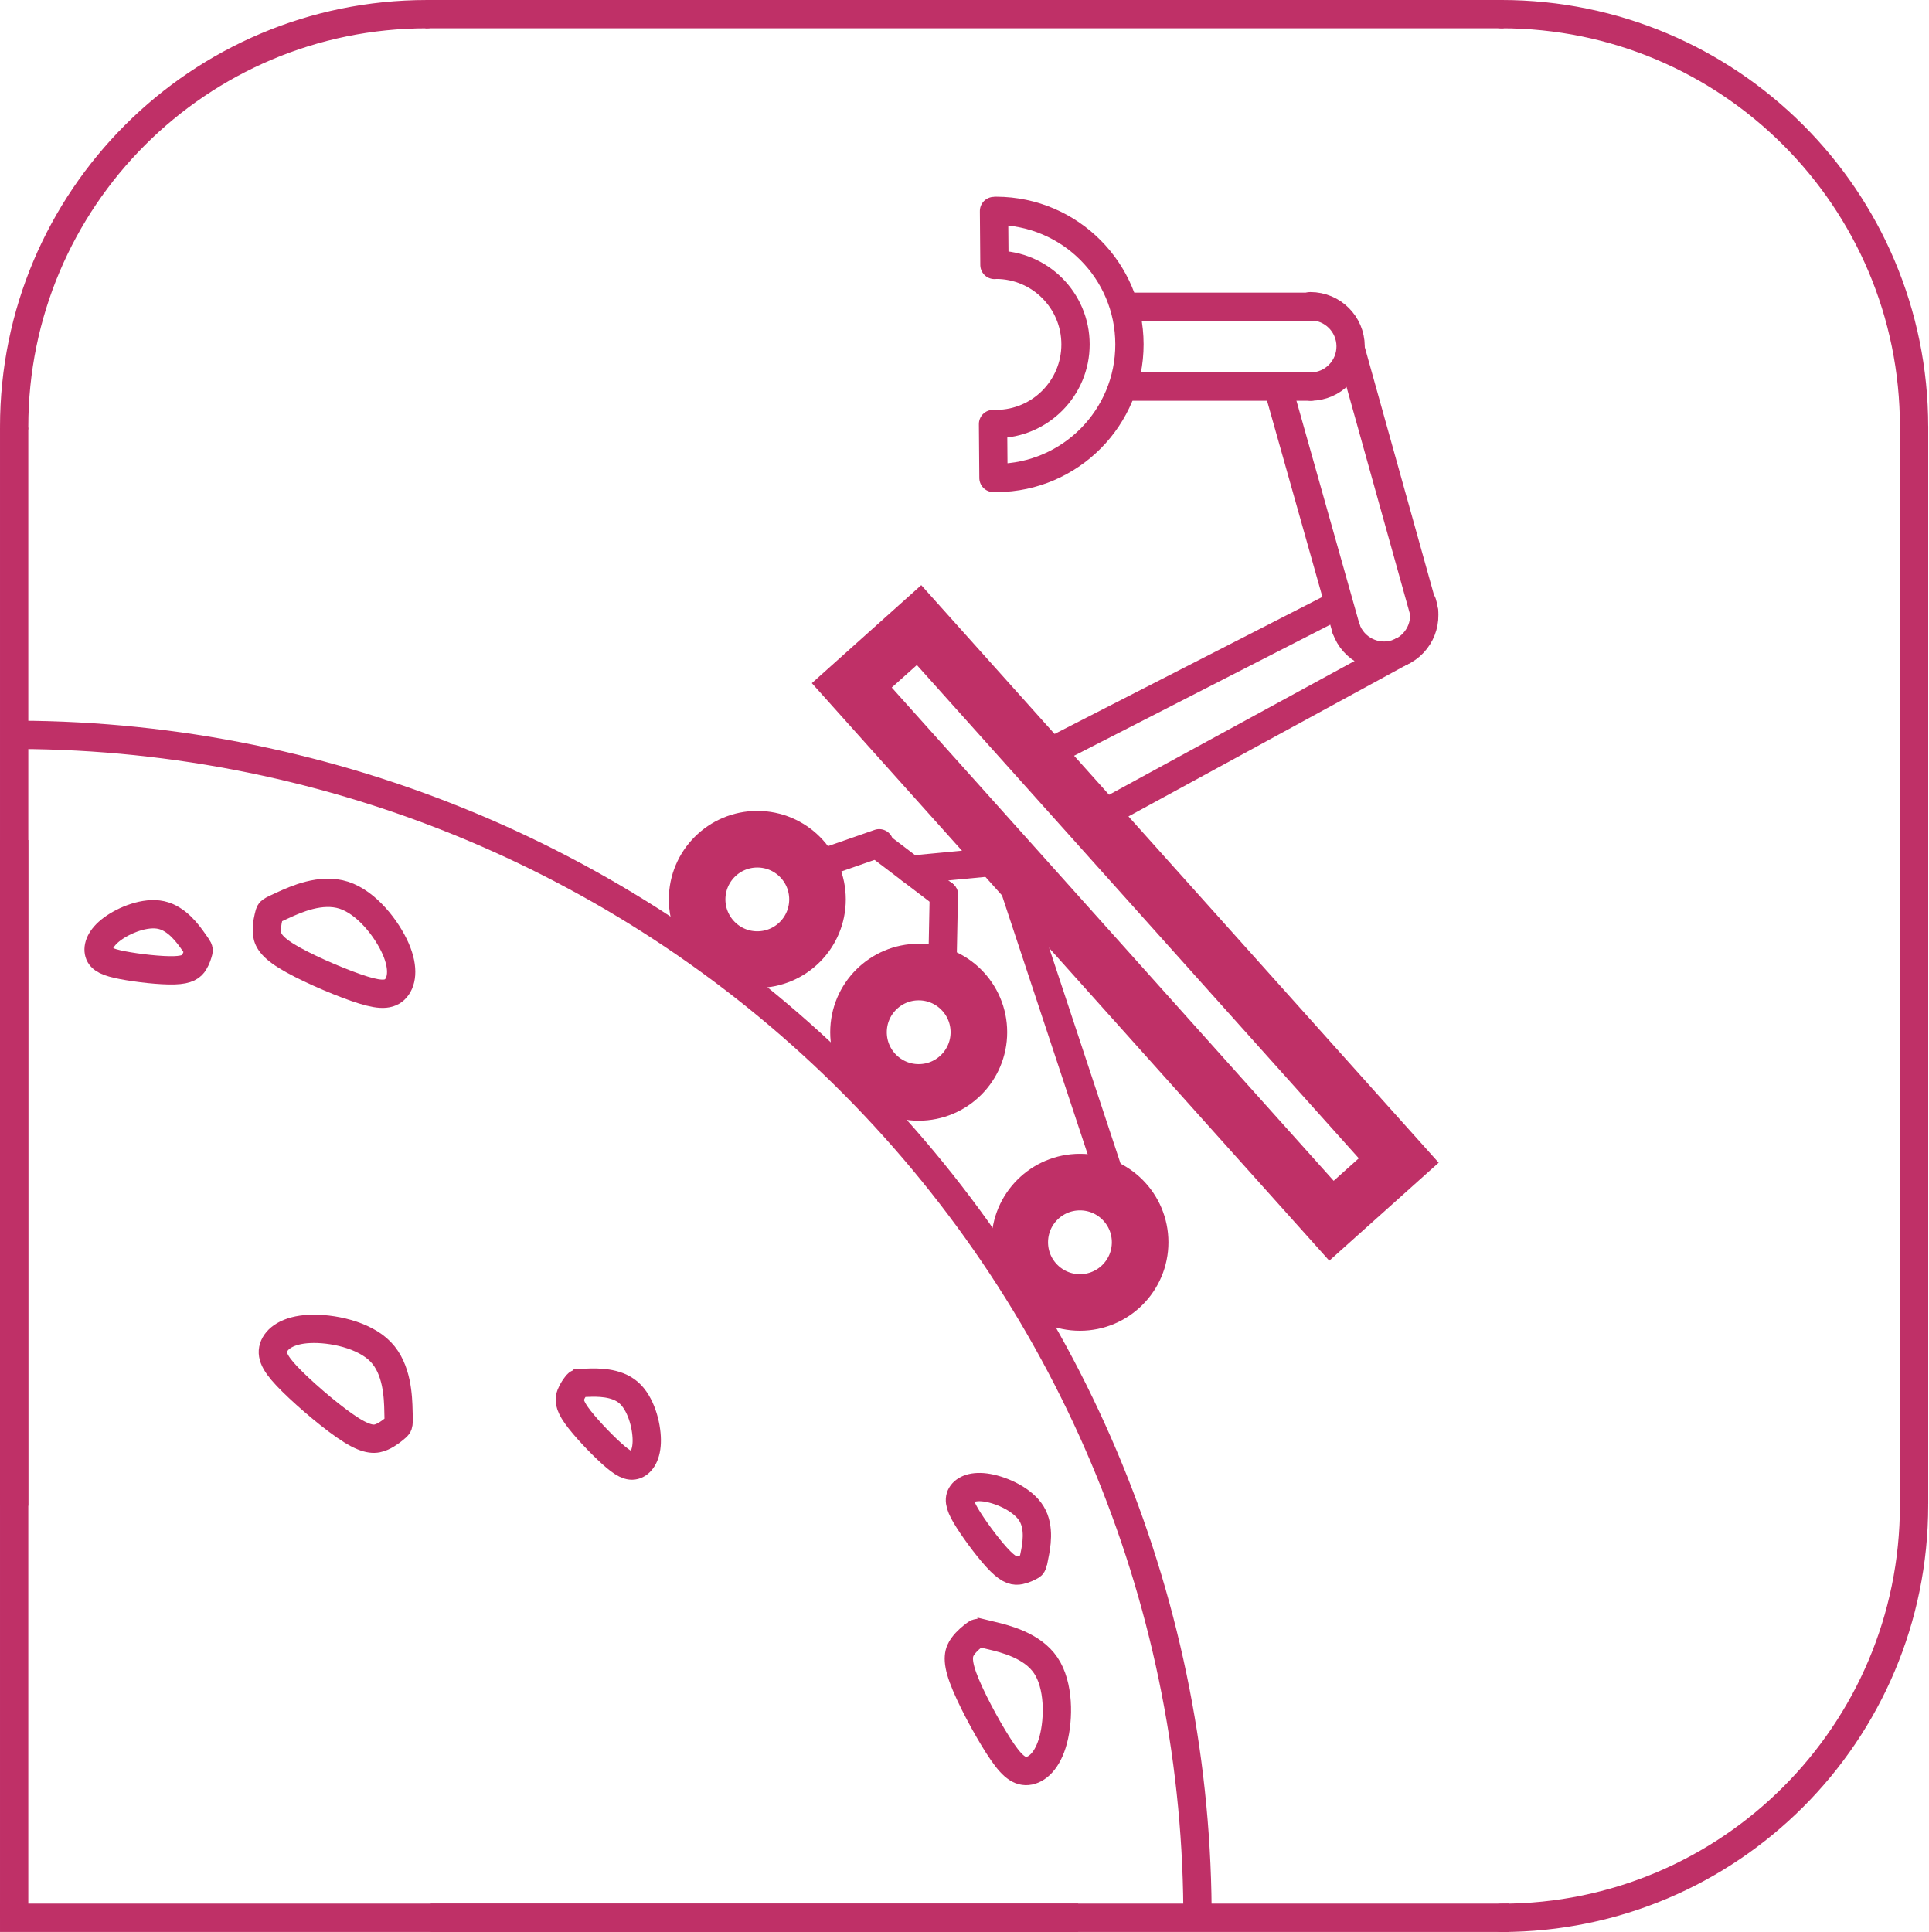
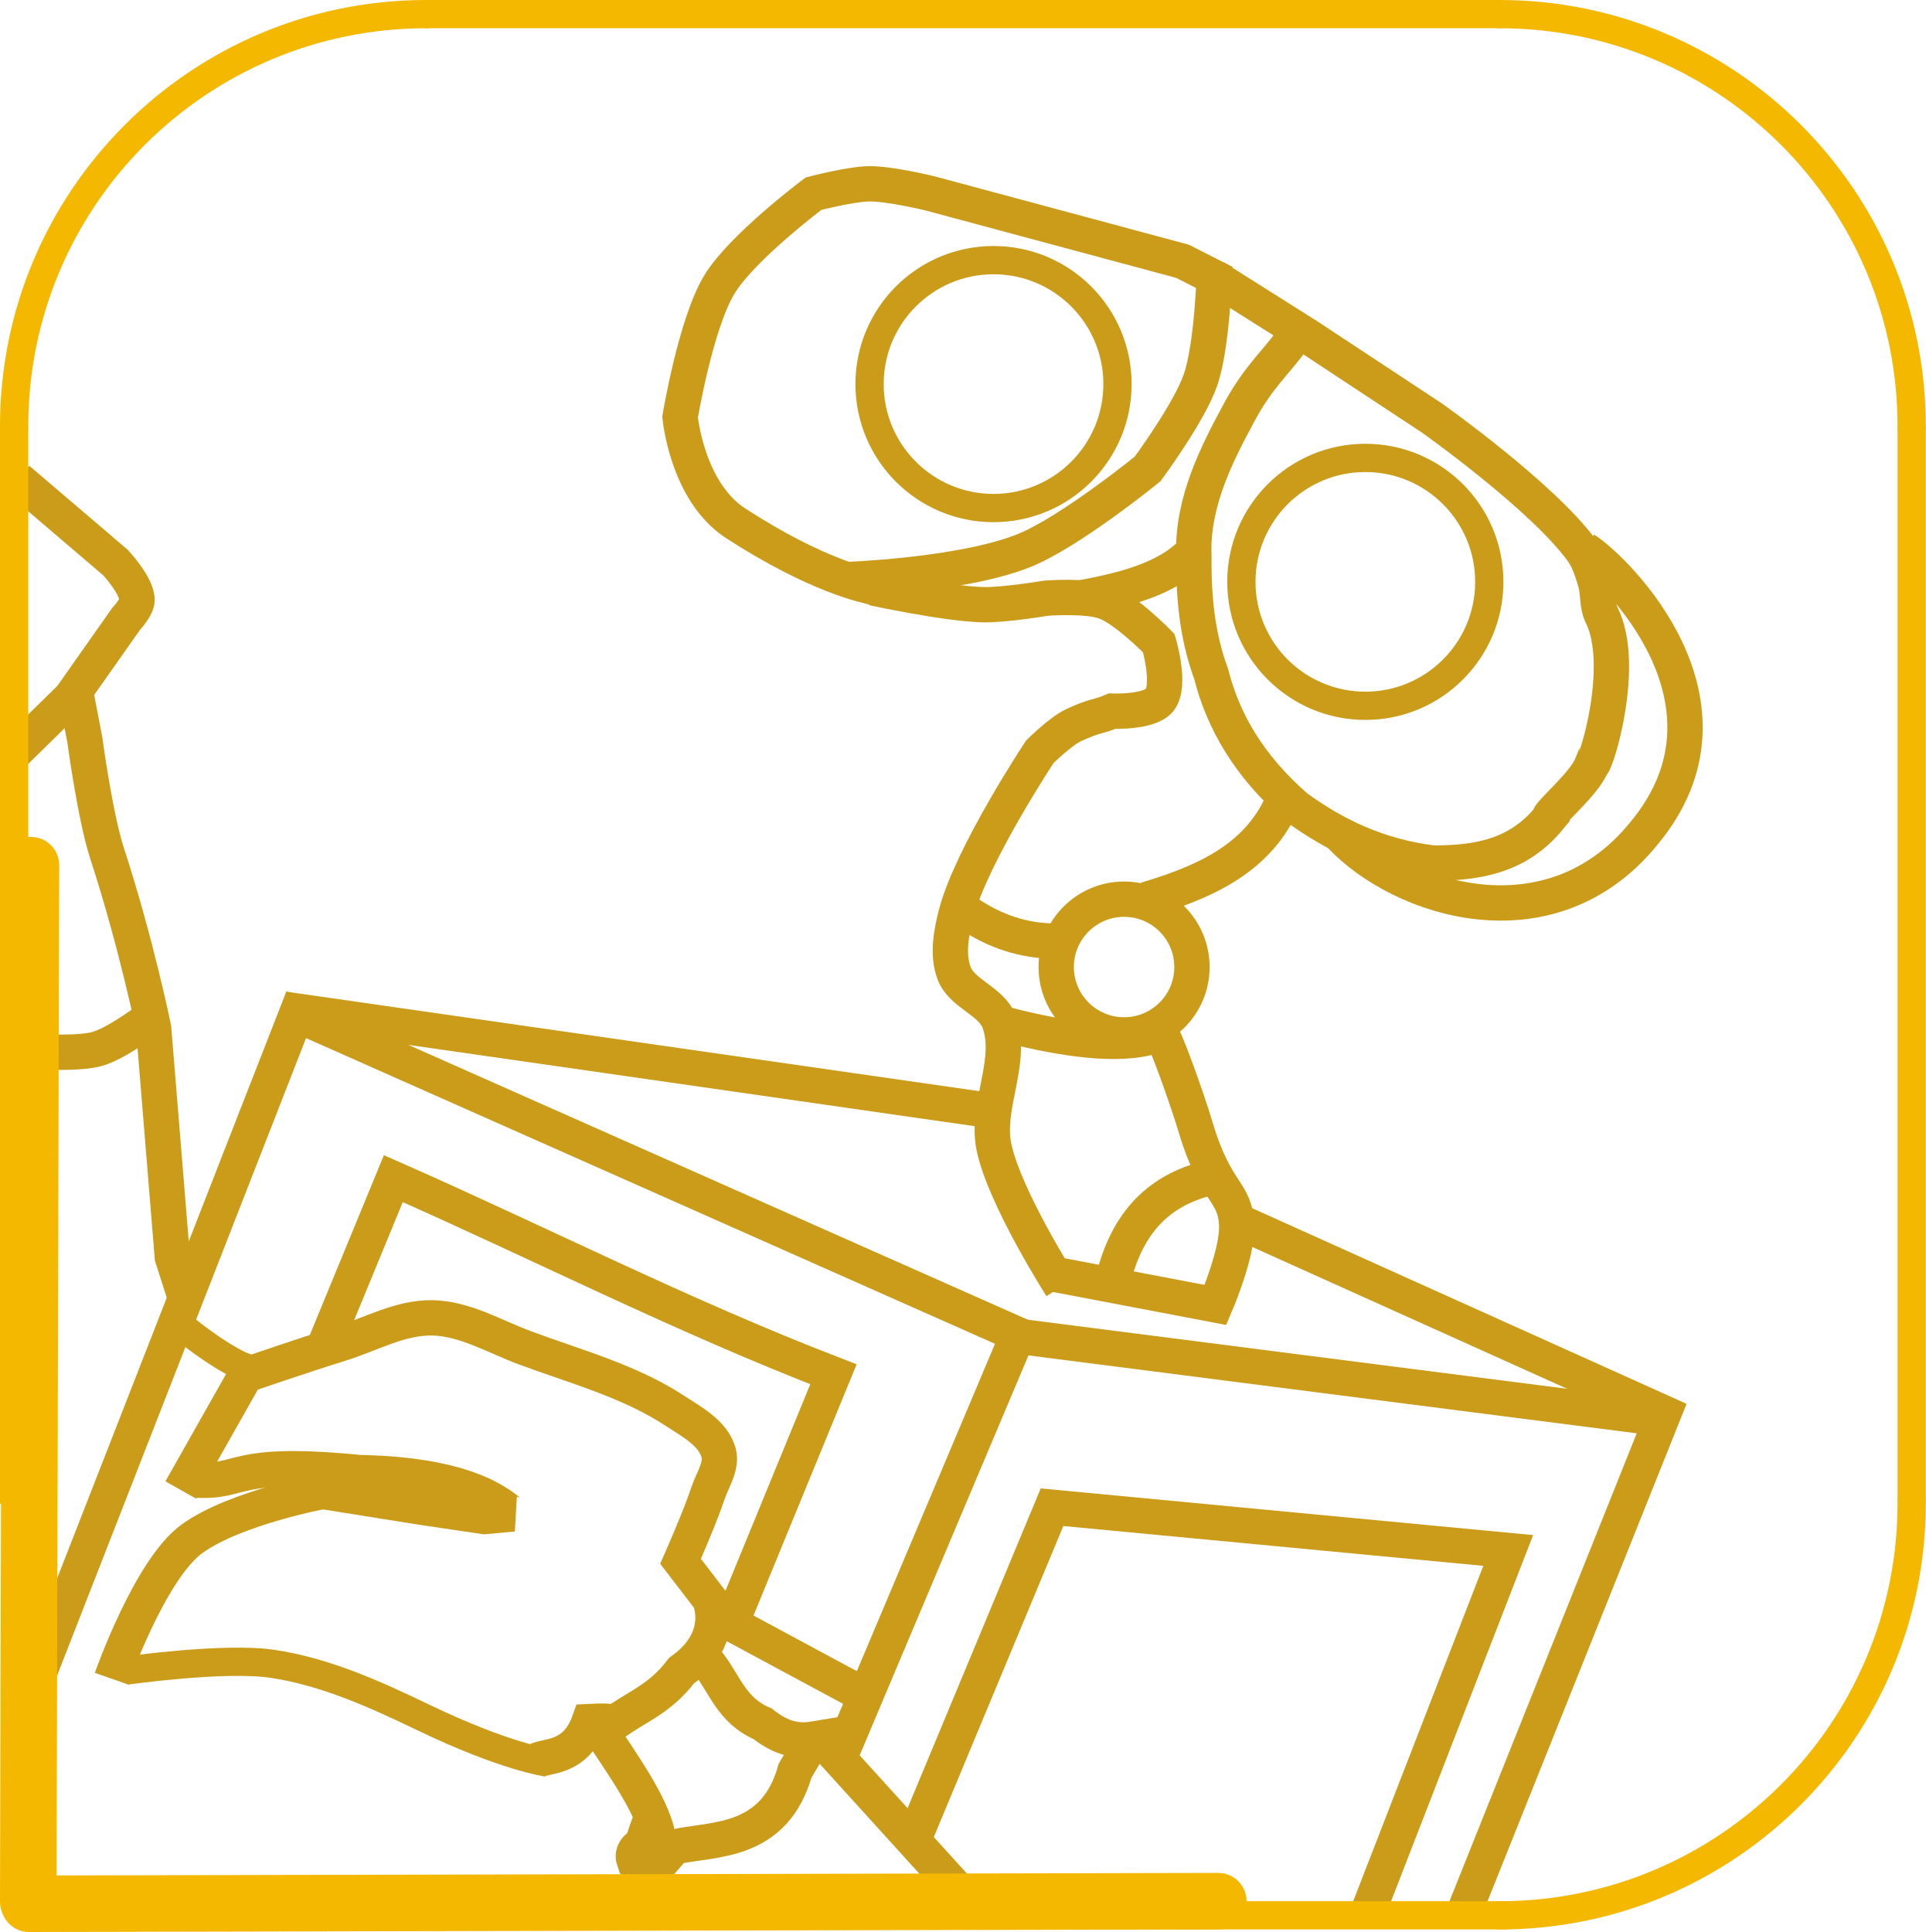
- <svg xmlns="http://www.w3.org/2000/svg" xmlns:ns1="http://www.openswatchbook.org/uri/2009/osb" xmlns:xlink="http://www.w3.org/1999/xlink" width="136.313mm" height="136.585mm" viewBox="0 0 136.313 136.585" version="1.1" id="svg1567">
+ <svg xmlns="http://www.w3.org/2000/svg" xmlns:xlink="http://www.w3.org/1999/xlink" width="136.313mm" height="136.762mm" viewBox="0 0 136.313 136.762" version="1.1" id="svg1567">
  <defs id="defs1561">
-     <rect x="163.567" y="110.731" width="147.22" height="91.307" id="rect466" />
    <rect x="150.609" y="227.2" width="106.842" height="37.33" id="rect2528" />
    <rect x="285.742" y="211.847" width="7.677" height="22.072" id="rect1386" />
    <rect x="64.324" y="28.777" width="313.157" height="32.162" id="rect1271" />
    <rect x="157.794" y="51.318" width="297.305" height="69.547" id="rect452" />
-     <linearGradient id="linearGradient1727" ns1:paint="solid">
+     <linearGradient id="linearGradient1727">
      <stop style="stop-color:#000000;stop-opacity:1;" offset="0" id="stop1725" />
    </linearGradient>
    <linearGradient id="linearGradient1621">
      <stop style="stop-color:#e8e6e3;stop-opacity:1;" offset="0" id="stop1617" />
      <stop style="stop-color:#ffea80;stop-opacity:1" offset="1" id="stop1619" />
    </linearGradient>
    <linearGradient id="linearGradient1613">
      <stop style="stop-color:#e8e6e3;stop-opacity:1;" offset="0" id="stop1609" />
      <stop style="stop-color:#ffe980;stop-opacity:1" offset="1" id="stop1611" />
    </linearGradient>
    <linearGradient id="linearGradient1587">
      <stop style="stop-color:#e8e6e3;stop-opacity:1;" offset="0" id="stop1583" />
      <stop style="stop-color:#ffe980;stop-opacity:1" offset="1" id="stop1585" />
    </linearGradient>
    <linearGradient xlink:href="#linearGradient1587" id="linearGradient1589" x1="379.301" y1="450.237" x2="516.721" y2="349.969" gradientUnits="userSpaceOnUse" />
    <linearGradient xlink:href="#linearGradient1613" id="linearGradient1615" x1="379.301" y1="450.237" x2="516.721" y2="349.969" gradientUnits="userSpaceOnUse" />
    <linearGradient xlink:href="#linearGradient1621" id="linearGradient1623" x1="370.36" y1="191.384" x2="516.721" y2="349.969" gradientUnits="userSpaceOnUse" />
    <rect x="64.324" y="28.777" width="170.12" height="30.469" id="rect1271-9" />
    <rect x="64.324" y="28.777" width="313.157" height="32.162" id="rect1284" />
    <rect x="150.609" y="227.2" width="106.842" height="37.33" id="rect2528-2" />
    <rect x="150.609" y="227.2" width="106.842" height="37.33" id="rect2635" />
    <rect x="150.609" y="227.2" width="119.412" height="36.632" id="rect2528-2-0" />
    <rect x="150.609" y="227.2" width="106.842" height="37.33" id="rect2671" />
  </defs>
-   <g id="layer3" style="display:inline" transform="translate(-158.9067,-153.6464)">
-     <g id="g1357" transform="rotate(-11.86681,221.2347,217.521)" style="stroke-width:4;stroke-miterlimit:4;stroke-dasharray:none">
-       <path style="fill:none;stroke:#bf3067;stroke-width:2;stroke-linecap:round;stroke-linejoin:miter;stroke-miterlimit:4;stroke-dasharray:none;stroke-opacity:1" d="m 217.246,213.924 c 1.565,-0.202 3.13,-0.404 4.695,-0.606" id="path1337" />
-       <path style="fill:none;stroke:#bf3067;stroke-width:2;stroke-linecap:round;stroke-linejoin:miter;stroke-miterlimit:4;stroke-dasharray:none;stroke-opacity:1" d="m 224.465,223.009 c 0.399,-1.731 0.799,-3.461 1.198,-5.193" id="path1341" />
-       <path style="fill:none;stroke:#bf3067;stroke-width:2;stroke-linecap:round;stroke-linejoin:miter;stroke-miterlimit:4;stroke-dasharray:none;stroke-opacity:1" d="m 221.836,213.401 c 1.276,1.473 2.552,2.947 3.828,4.42" id="path1345" />
-       <path style="fill:none;stroke:#bf3067;stroke-width:2;stroke-linecap:round;stroke-linejoin:miter;stroke-miterlimit:4;stroke-dasharray:none;stroke-opacity:1" d="m 223.75,215.611 c 2.223,0.251 4.446,0.502 6.668,0.753" id="path1359" />
-       <path style="fill:none;stroke:#bf3067;stroke-width:2;stroke-linecap:round;stroke-linejoin:miter;stroke-miterlimit:4;stroke-dasharray:none;stroke-opacity:1" d="m 230.418,216.364 c 0.909,8.04 1.817,16.08 2.725,24.119" id="path1363" />
-       <rect style="fill:none;stroke:#bf3067;stroke-width:4;stroke-linecap:round;stroke-miterlimit:4;stroke-dasharray:none;stroke-opacity:1" id="rect1367" width="50.819" height="6.384" x="286.084" y="-97.992" transform="rotate(60.0106)" />
+   <g id="g5">
+     <g id="g35">
+       <path style="fill:none;stroke:#cb9c19;stroke-width:2.5;stroke-linecap:butt;stroke-linejoin:miter;stroke-dasharray:none;stroke-opacity:1" d="m 74.241,90.129 11.794,2.246 c 0,0 1.552,-3.613 1.501,-5.571 -0.066,-2.522 -1.478,-2.207 -2.902,-6.989 -0.599,-2.012 -2.202,-6.497 -2.502,-6.722" id="path23" />
+       <path style="fill:none;stroke:#cb9c19;stroke-width:2.5;stroke-linecap:butt;stroke-linejoin:miter;stroke-dasharray:none;stroke-opacity:1" d="m 75.122,91.077 c 0,0 -4.031,-6.309 -4.772,-9.895 -0.598,-2.894 1.393,-6.085 0.37,-8.857 -0.54,-1.466 -2.642,-1.971 -3.188,-3.434 -0.49,-1.315 -0.21,-2.85 0.145,-4.209 1.087,-4.161 5.921,-11.464 5.921,-11.464 0,0 1.472,-1.46 2.394,-1.887 1.582,-0.733 1.722,-0.558 2.725,-0.991 0,0 2.661,0.115 3.369,-0.796 0.822,-1.057 -0.067,-4.016 -0.067,-4.016 0,0 -2.287,-2.352 -3.774,-2.913 -1.312,-0.495 -4.199,-0.271 -4.199,-0.271 0,0 -2.968,0.497 -4.463,0.461 -2.635,-0.064 -7.816,-1.191 -7.816,-1.191" id="path24" />
+       <path style="fill:none;stroke:#cb9c19;stroke-width:2.5;stroke-linecap:butt;stroke-linejoin:miter;stroke-dasharray:none;stroke-opacity:1" d="m 61.916,41.6 c -0.599,-0.142 -4.075,-0.816 -9.838,-4.552 -3.46,-2.243 -3.94,-7.524 -3.94,-7.524 0,0 1.091,-6.601 2.786,-9.392 1.6,-2.634 6.655,-6.42 6.655,-6.42 0,0 2.621,-0.688 3.962,-0.701 1.432,-0.014 4.245,0.667 4.245,0.667 l 17.908,4.816 2.972,1.51" id="path25" />
+       <path style="fill:none;stroke:#cb9c19;stroke-width:2.5;stroke-linecap:butt;stroke-linejoin:miter;stroke-dasharray:none;stroke-opacity:1" d="m 85.959,19.626 6.652,4.199 8.728,5.756 c 0,0 7.891,5.583 10.662,9.436 0.458,0.636 0.69,1.415 0.918,2.164 0.233,0.768 0.093,1.646 0.451,2.365 1.766,3.546 -0.391,10.615 -0.708,10.615 -0.562,1.406 -3.171,3.493 -3.019,3.774 -2.249,2.731 -5.168,3.156 -8.209,3.161 -3.877,-0.477 -6.971,-1.978 -9.695,-3.963 -3.333,-2.908 -5.171,-6.083 -6.015,-9.436 -1.037,-2.811 -1.244,-5.622 -1.222,-8.432 -0.128,-3.747 1.683,-7.229 3.102,-9.875 1.421,-2.696 2.656,-3.65 3.836,-5.304" id="path28" />
+       <path style="fill:none;stroke:#cb9c19;stroke-width:2.5;stroke-linecap:butt;stroke-linejoin:miter;stroke-dasharray:none;stroke-opacity:1" d="m 76.523,42.319 c 2.618,-0.49 6.063,-1.232 7.95,-3.302" id="path29" />
+       <path style="fill:none;stroke:#cb9c19;stroke-width:2.5;stroke-linecap:butt;stroke-linejoin:miter;stroke-dasharray:none;stroke-opacity:1" d="m 112.164,38.898 c 2.21,1.407 11.854,10.884 4.197,20.092 -6.587,8.138 -17.184,4.77 -21.535,0.101" id="path30" />
+       <path style="fill:none;stroke:#cb9c19;stroke-width:2.5;stroke-linecap:butt;stroke-linejoin:miter;stroke-dasharray:none;stroke-opacity:1" d="m 74.827,66.62 c -2.323,0.018 -4.391,-0.681 -6.305,-1.968" id="path33" />
+       <path style="fill:none;stroke:#cb9c19;stroke-width:2.5;stroke-linecap:butt;stroke-linejoin:miter;stroke-dasharray:none;stroke-opacity:1" d="m 70.924,72.458 c 3.49,0.908 7.611,1.678 10.308,1.001" id="path34" />
+       <path style="fill:none;stroke:#cb9c19;stroke-width:2.5;stroke-linecap:butt;stroke-linejoin:miter;stroke-dasharray:none;stroke-opacity:1" d="m 85.502,83.4 c -3.248,0.815 -5.743,2.897 -6.772,7.439" id="path35" />
+       <path style="fill:none;stroke:#cb9c19;stroke-width:2.5;stroke-linecap:butt;stroke-linejoin:miter;stroke-dasharray:none;stroke-opacity:1" d="m 90.873,56.545 c -1.693,4.161 -5.531,5.881 -9.775,7.139" id="path31" />
+       <circle style="font-variation-settings:normal;opacity:1;fill:none;fill-opacity:1;fill-rule:evenodd;stroke:#cb9c19;stroke-width:2.5;stroke-linecap:butt;stroke-linejoin:miter;stroke-miterlimit:4;stroke-dasharray:none;stroke-dashoffset:0;stroke-opacity:1;stop-color:#000000;stop-opacity:1" id="path32" cx="79.564" cy="68.455" r="4.804" />
+       <circle style="font-variation-settings:normal;opacity:1;fill:none;fill-opacity:1;fill-rule:evenodd;stroke-width:2;stroke-linecap:butt;stroke-linejoin:miter;stroke-miterlimit:4;stroke-dasharray:none;stroke-dashoffset:0;stroke-opacity:1;stop-color:#000000;stop-opacity:1;stroke:#cb9c19" id="path27" cx="70.323" cy="27.189" r="8.774" />
+       <circle style="font-variation-settings:normal;fill:none;fill-opacity:1;fill-rule:evenodd;stroke:#cb9c19;stroke-width:2;stroke-linecap:butt;stroke-linejoin:miter;stroke-miterlimit:4;stroke-dasharray:none;stroke-dashoffset:0;stroke-opacity:1;stop-color:#000000" id="path27-5" cx="96.64" cy="41.188" r="8.774" />
+       <path style="fill:none;stroke:#cb9c19;stroke-width:2.5;stroke-linecap:butt;stroke-linejoin:miter;stroke-dasharray:none;stroke-opacity:1" d="m 85.971,18.837 c 0,0 -0.118,5.484 -0.991,8.038 -0.791,2.317 -3.749,6.318 -3.749,6.318 0,0 -5.529,4.505 -8.794,5.798 -4.497,1.78 -12.69,2.042 -12.69,2.042" id="path26" />
    </g>
-     <path style="display:inline;fill:none;stroke:#bf3067;stroke-width:2;stroke-linecap:round;stroke-linejoin:round;stroke-miterlimit:4;stroke-dasharray:none;stroke-opacity:1" id="path1933-4-3-0-4" d="m 265.04,154.646 a 29.178,29.178 0 0 1 29.178,29.178" />
-     <path style="display:inline;fill:none;stroke:#bf3067;stroke-width:2;stroke-linecap:round;stroke-linejoin:round;stroke-miterlimit:4;stroke-dasharray:none;stroke-opacity:1" id="path1933-7-9-6-5-5" transform="rotate(-90)" d="m -183.825,159.907 a 29.178,29.178 0 0 1 29.178,29.178" />
-     <path style="display:inline;fill:none;stroke:#bf3067;stroke-width:2;stroke-linecap:round;stroke-linejoin:round;stroke-miterlimit:4;stroke-dasharray:none;stroke-opacity:1" id="path1933-7-7-5-9-1-0" transform="rotate(90)" d="m 260.053,-294.218 a 29.178,29.178 0 0 1 29.178,29.178" />
-     <path style="display:inline;fill:none;stroke:#bf3067;stroke-width:2;stroke-linecap:butt;stroke-linejoin:miter;stroke-miterlimit:4;stroke-dasharray:none;stroke-opacity:1" d="m 188.985,154.646 c 25.406,0 50.811,0 76.217,0" id="path1975-0-7-4-2" />
-     <path style="display:inline;fill:none;stroke:#bf3067;stroke-width:2;stroke-linecap:butt;stroke-linejoin:miter;stroke-miterlimit:4;stroke-dasharray:none;stroke-opacity:1" d="m 294.22,183.767 c 0,25.406 0,50.811 0,76.217" id="path1975-5-3-4-7-2" />
-     <path style="display:inline;fill:none;stroke:#bf3067;stroke-width:2;stroke-linecap:butt;stroke-linejoin:miter;stroke-miterlimit:4;stroke-dasharray:none;stroke-opacity:1" d="m 189.359,289.226 c 25.406,0 50.811,0 76.217,0" id="path1975-3-1-5-5-7" />
-     <path style="display:inline;fill:none;stroke:#bf3067;stroke-width:2;stroke-linecap:butt;stroke-linejoin:miter;stroke-miterlimit:4;stroke-dasharray:none;stroke-opacity:1" d="m 159.907,183.878 c 0,25.406 0,50.811 0,76.217" id="path1975-5-1-1-4-9-4" />
-     <path style="display:inline;fill:none;stroke:#bf3067;stroke-width:2;stroke-linecap:butt;stroke-linejoin:miter;stroke-miterlimit:4;stroke-dasharray:none;stroke-opacity:1" d="m 158.907,289.226 c 25.406,0 50.811,0 76.217,0" id="path1975-3-1-5-5-7-1" />
-     <path style="display:inline;fill:none;stroke:#bf3067;stroke-width:2;stroke-linecap:butt;stroke-linejoin:miter;stroke-miterlimit:4;stroke-dasharray:none;stroke-opacity:1" d="m 159.907,213.034 c 0,25.406 0,50.811 0,76.217" id="path1975-5-1-1-4-9-4-3" />
-     <path id="path468" style="fill:none;stroke:#bf3067;stroke-width:2;stroke-linecap:butt;stroke-miterlimit:4;stroke-dasharray:none;stroke-opacity:1" d="m 160.241,205.596 a 83.656,83.656 0 0 1 59.06,24.743 83.656,83.656 0 0 1 24.261,59.26" />
-     <ellipse style="fill:none;stroke:#bf3067;stroke-width:4;stroke-linecap:round;stroke-miterlimit:4;stroke-dasharray:none;stroke-opacity:1" id="path1295" cx="212.443" cy="217.231" rx="4.255" ry="4.255" />
-     <ellipse style="display:inline;fill:none;stroke:#bf3067;stroke-width:4;stroke-linecap:round;stroke-miterlimit:4;stroke-dasharray:none;stroke-opacity:1" id="path1295-8" cx="223.852" cy="226.621" rx="4.255" ry="4.255" />
-     <ellipse style="display:inline;fill:none;stroke:#bf3067;stroke-width:4;stroke-linecap:round;stroke-miterlimit:4;stroke-dasharray:none;stroke-opacity:1" id="path1295-8-8" cx="235.251" cy="241.471" rx="4.255" ry="4.255" />
-     <g id="g1552" transform="rotate(-89.73785,157.0662,157.6478)" style="stroke-width:2;stroke-miterlimit:4;stroke-dasharray:none">
-       <path style="display:inline;fill:none;stroke:#bf3067;stroke-width:2;stroke-linecap:round;stroke-miterlimit:4;stroke-dasharray:none;stroke-opacity:1" id="path1433-7-5" d="m 142.679,229.983 a 5.629,5.629 0 0 1 -5.594,5.629 5.629,5.629 0 0 1 -5.664,-5.558" />
-       <path style="display:inline;fill:none;stroke:#bf3067;stroke-width:2;stroke-linecap:round;stroke-miterlimit:4;stroke-dasharray:none;stroke-opacity:1" id="path1433-7-1-0" d="m 146.491,229.983 a 9.442,9.442 0 0 1 -9.382,9.442 9.442,9.442 0 0 1 -9.501,-9.322" />
-       <path style="display:inline;fill:none;stroke:#bf3067;stroke-width:2;stroke-linecap:round;stroke-linejoin:miter;stroke-miterlimit:4;stroke-dasharray:none;stroke-opacity:1" d="m 127.608,229.855 c 1.271,-0.016 2.542,-0.032 3.812,-0.048" id="path1475-4" />
-       <path style="display:inline;fill:none;stroke:#bf3067;stroke-width:2;stroke-linecap:round;stroke-linejoin:miter;stroke-miterlimit:4;stroke-dasharray:none;stroke-opacity:1" d="m 142.667,229.855 c 1.271,-0.016 2.542,-0.032 3.812,-0.048" id="path1475-6-1" />
+     <g id="g16">
+       <path style="fill:none;stroke:#cb9c19;stroke-width:2.5;stroke-linecap:butt;stroke-linejoin:miter;stroke-dasharray:none;stroke-opacity:1" d="m 64.919,129.619 9.545,-22.926 32.289,3.061 -10.131,26.119" id="path4" />
+       <path style="display:inline;fill:none;stroke:#cb9c19;stroke-width:2.5;stroke-linecap:butt;stroke-linejoin:miter;stroke-dasharray:none;stroke-opacity:1" d="m 103.574,135.503 14.036,-35.077 -45.598,-5.84 -12.318,29.19" id="path6" />
+       <path style="display:inline;fill:none;stroke:#cb9c19;stroke-width:2.5;stroke-linecap:butt;stroke-linejoin:miter;stroke-dasharray:none;stroke-opacity:1" d="M 72.466,94.663 20.142,71.444 69.372,78.513" id="path7" />
+       <path style="fill:none;stroke:#cb9c19;stroke-width:2.5;stroke-linecap:butt;stroke-linejoin:miter;stroke-dasharray:none;stroke-opacity:1" d="M 118.834,100.501 87.28,86.289" id="path8" />
+       <path style="fill:none;stroke:#cb9c19;stroke-width:2.5;stroke-linecap:butt;stroke-linejoin:miter;stroke-dasharray:none;stroke-opacity:1" d="M 21.438,70.624 2.811,118.328" id="path9" />
+       <path style="fill:none;stroke:#cb9c19;stroke-width:2.5;stroke-linecap:butt;stroke-linejoin:miter;stroke-dasharray:none;stroke-opacity:1" d="m 22.92,95.379 4.921,-11.945 c 10.109,4.448 20.516,9.75 31.152,13.848 l -7.243,17.645 8.68,4.673" id="path10" />
+       <path style="fill:none;stroke:#cb9c19;stroke-width:2;stroke-linecap:butt;stroke-linejoin:miter;stroke-dasharray:none;stroke-opacity:1" d="M 17.505,96.84 C 16.135,96.417 13.769,94.626 13.132,94.092" id="path13" />
    </g>
-     <path style="display:inline;fill:none;stroke:#bf3067;stroke-width:2;stroke-linecap:round;stroke-linejoin:miter;stroke-miterlimit:4;stroke-dasharray:none;stroke-opacity:1" d="m 238.943,180.978 c 4.213,0 8.425,0 12.636,0" id="path1554-1" />
-     <path id="path1582" style="fill:none;stroke:#bf3067;stroke-width:2;stroke-linecap:round;stroke-miterlimit:4;stroke-dasharray:none;stroke-opacity:1" transform="rotate(-90)" d="m -175.295,251.543 a 2.842,2.842 0 0 1 -2.824,2.842 2.842,2.842 0 0 1 -2.86,-2.806" />
-     <path style="display:inline;fill:none;stroke:#bf3067;stroke-width:2;stroke-linecap:round;stroke-linejoin:miter;stroke-miterlimit:4;stroke-dasharray:none;stroke-opacity:1" d="m 238.944,175.336 c 4.213,0 8.425,0 12.636,0" id="path1554-1-9" />
-     <path id="path1582-2" style="display:inline;fill:none;stroke:#bf3067;stroke-width:2;stroke-linecap:round;stroke-miterlimit:4;stroke-dasharray:none;stroke-opacity:1" transform="rotate(-18.02423)" d="m 185.987,266.923 a 2.842,2.842 0 0 1 -2.824,2.842 2.842,2.842 0 0 1 -2.86,-2.806" />
-     <path style="display:inline;fill:none;stroke:#bf3067;stroke-width:2;stroke-linecap:round;stroke-linejoin:miter;stroke-miterlimit:4;stroke-dasharray:none;stroke-opacity:1" d="m 249.375,181.474 c 1.561,5.532 3.122,11.064 4.682,16.594" id="path1554-1-3" />
-     <path style="display:inline;fill:none;stroke:#bf3067;stroke-width:2;stroke-linecap:round;stroke-linejoin:miter;stroke-miterlimit:4;stroke-dasharray:none;stroke-opacity:1" d="m 254.453,178.562 c 1.712,6.129 3.423,12.257 5.134,18.384" id="path1554-1-9-3" />
-     <path style="display:inline;fill:none;stroke:#bf3067;stroke-width:2;stroke-linecap:round;stroke-linejoin:miter;stroke-miterlimit:4;stroke-dasharray:none;stroke-opacity:1" d="m 237.015,211.134 c 7.009,-3.821 14.017,-7.64 21.024,-11.46" id="path1554-1-0" />
-     <path style="display:inline;fill:none;stroke:#bf3067;stroke-width:2;stroke-linecap:round;stroke-linejoin:miter;stroke-miterlimit:4;stroke-dasharray:none;stroke-opacity:1" d="m 233.232,206.773 c 6.531,-3.342 13.06,-6.684 19.589,-10.025" id="path1554-1-9-37" />
-     <path style="fill:none;stroke:#bf3067;stroke-width:2;stroke-linecap:butt;stroke-linejoin:miter;stroke-opacity:1;stroke-miterlimit:4;stroke-dasharray:none" d="m 178.899,217.647 c 0.897,-0.411 2.692,-1.233 4.309,-0.714 1.617,0.518 3.054,2.377 3.673,3.799 0.618,1.422 0.417,2.409 -0.068,2.866 -0.485,0.458 -1.253,0.387 -2.752,-0.135 -1.499,-0.522 -3.727,-1.496 -4.921,-2.238 -1.193,-0.743 -1.351,-1.254 -1.368,-1.744 -0.017,-0.489 0.106,-0.956 0.167,-1.19 0.062,-0.233 0.061,-0.234 0.959,-0.644 z" id="path473" />
-     <path style="display:inline;fill:none;stroke:#bf3067;stroke-width:2;stroke-linecap:butt;stroke-linejoin:miter;stroke-miterlimit:4;stroke-dasharray:none;stroke-opacity:1" d="m 172.587,220.223 c -0.387,-0.547 -1.162,-1.641 -2.288,-1.887 -1.126,-0.246 -2.604,0.356 -3.452,0.981 -0.848,0.625 -1.065,1.273 -0.937,1.707 0.129,0.434 0.604,0.654 1.663,0.858 1.058,0.204 2.699,0.391 3.653,0.361 0.954,-0.03 1.221,-0.277 1.398,-0.558 0.177,-0.282 0.263,-0.598 0.307,-0.756 0.043,-0.158 0.043,-0.158 -0.344,-0.705 z" id="path473-1" />
-     <path style="display:inline;fill:none;stroke:#bf3067;stroke-width:2;stroke-linecap:butt;stroke-linejoin:miter;stroke-miterlimit:4;stroke-dasharray:none;stroke-opacity:1" d="m 187.076,253.399 c -0.027,-0.987 -0.081,-2.96 -1.26,-4.182 -1.178,-1.222 -3.48,-1.693 -5.029,-1.62 -1.549,0.072 -2.346,0.688 -2.543,1.325 -0.197,0.637 0.205,1.295 1.335,2.41 1.13,1.115 2.986,2.686 4.179,3.429 1.193,0.743 1.722,0.659 2.168,0.459 0.447,-0.2 0.811,-0.517 0.994,-0.675 0.182,-0.158 0.182,-0.158 0.155,-1.145 z" id="path473-12" />
-     <path style="display:inline;fill:none;stroke:#bf3067;stroke-width:2;stroke-linecap:butt;stroke-linejoin:miter;stroke-miterlimit:4;stroke-dasharray:none;stroke-opacity:1" d="m 229.003,269.275 c 0.959,0.232 2.878,0.697 3.828,2.104 0.95,1.407 0.93,3.757 0.536,5.257 -0.394,1.5 -1.162,2.151 -1.826,2.21 -0.664,0.06 -1.224,-0.471 -2.079,-1.808 -0.855,-1.337 -2.004,-3.481 -2.482,-4.802 -0.478,-1.322 -0.285,-1.821 0.004,-2.216 0.289,-0.395 0.675,-0.686 0.867,-0.831 0.193,-0.145 0.193,-0.145 1.152,0.087 z" id="path473-12-9" />
-     <path style="display:inline;fill:none;stroke:#bf3067;stroke-width:2;stroke-linecap:butt;stroke-linejoin:miter;stroke-miterlimit:4;stroke-dasharray:none;stroke-opacity:1" d="m 200.449,251.399 c 0.67,-0.02 2.01,-0.06 2.885,0.691 0.875,0.751 1.284,2.293 1.295,3.347 0.011,1.053 -0.375,1.617 -0.799,1.776 -0.424,0.158 -0.886,-0.089 -1.686,-0.811 -0.8,-0.722 -1.937,-1.92 -2.488,-2.7 -0.551,-0.78 -0.514,-1.142 -0.396,-1.452 0.118,-0.311 0.319,-0.57 0.419,-0.7 0.1,-0.13 0.1,-0.13 0.77,-0.15 z" id="path473-1-1" />
-     <path style="display:inline;fill:none;stroke:#bf3067;stroke-width:2;stroke-linecap:butt;stroke-linejoin:miter;stroke-miterlimit:4;stroke-dasharray:none;stroke-opacity:1" d="m 232.036,263.626 c 0.131,-0.657 0.394,-1.972 -0.202,-2.959 -0.595,-0.987 -2.048,-1.647 -3.085,-1.833 -1.037,-0.186 -1.657,0.101 -1.884,0.493 -0.227,0.392 -0.06,0.889 0.519,1.798 0.579,0.909 1.571,2.23 2.248,2.902 0.677,0.672 1.04,0.697 1.366,0.632 0.326,-0.065 0.615,-0.219 0.76,-0.297 0.145,-0.077 0.145,-0.077 0.276,-0.735 z" id="path473-1-3" />
+     <g id="g18">
+       <path style="fill:none;stroke:#cb9c19;stroke-width:2.5;stroke-linecap:butt;stroke-linejoin:miter;stroke-dasharray:none;stroke-opacity:1" d="m 42.334,122.265 c 1.714,2.633 3.717,5.338 4.237,7.673 -0.76,0.51 -2.063,0.748 -1.668,1.835 0.423,0.256 1.826,-7.336 1.268,0.767 l 1.568,-1.801 c 2.756,-0.611 7.061,-0.174 8.54,-5.404 l 1.334,-2.235 c -1.149,0.19 -2.259,0.009 -3.636,-1.077 -2.194,-0.932 -2.687,-2.833 -3.87,-4.327" id="path12" />
+       <path style="fill:none;stroke:#cb9c19;stroke-width:2;stroke-linecap:butt;stroke-linejoin:miter;stroke-dasharray:none;stroke-opacity:1" d="m 8.907,118.262 c 0,0 6.951,-0.993 10.375,-0.484 3.752,0.558 7.286,2.166 10.72,3.816 5.8,2.786 8.729,3.173 8.729,3.173" id="path18" />
+       <path style="fill:none;stroke:#cb9c19;stroke-width:2.5;stroke-linecap:butt;stroke-linejoin:miter;stroke-dasharray:none;stroke-opacity:1" d="m 7.892,118.83 c 0,0 2.717,-7.75 5.703,-9.906 3.102,-2.24 9.489,-3.396 9.489,-3.396" id="path19" />
+       <path style="fill:none;stroke:#cb9c19;stroke-width:2.5;stroke-linecap:butt;stroke-linejoin:miter;stroke-dasharray:none;stroke-opacity:1" d="m 22.74,105.562 7.089,1.132 4.452,0.66 2.046,-0.189 c -0.489,-0.103 -2.235,-2.76 -10.886,-2.925 -9.153,-0.9 -8.087,0.729 -11.577,0.53" id="path20" />
+       <path style="fill:none;stroke:#cb9c19;stroke-width:2.5;stroke-linecap:butt;stroke-linejoin:miter;stroke-dasharray:none;stroke-opacity:1" d="m 12.797,105.474 4.6,-8.138 c 0,0 4.38,-1.499 6.593,-2.177 2.189,-0.671 4.32,-1.915 6.61,-1.872 2.304,0.043 4.416,1.33 6.576,2.131 3.579,1.328 7.366,2.34 10.562,4.429 1.202,0.785 2.725,1.589 3.119,2.969 0.275,0.961 -0.438,1.953 -0.751,2.902 -0.54,1.64 -1.935,4.804 -1.935,4.804 l 2.202,2.869" id="path21" />
+       <path style="fill:none;stroke:#cb9c19;stroke-width:2.5;stroke-linecap:butt;stroke-linejoin:miter;stroke-dasharray:none;stroke-opacity:1" d="m 50.182,113.02 c 0.738,1.96 0.024,3.848 -1.943,5.242 -1.591,2.098 -3.29,2.583 -4.937,3.836 -0.175,-0.121 0.489,-0.344 -1.601,-0.234 -0.979,2.758 -3.118,2.348 -3.798,2.804" id="path22" />
+       <path style="fill:none;stroke:#cb9c19;stroke-width:2.5;stroke-linecap:butt;stroke-linejoin:miter;stroke-dasharray:none;stroke-opacity:1" d="M 68.586,134.647 58.088,123.075" id="path5" />
+     </g>
+     <g id="g17" style="stroke:#cb9c19;stroke-opacity:1">
+       <path style="fill:none;stroke:#cb9c19;stroke-width:2.5;stroke-linecap:butt;stroke-linejoin:miter;stroke-dasharray:none;stroke-opacity:1" d="M 13.243,92.252 12.198,88.997 10.875,72.792 c 0,0 -1.208,-5.974 -3.303,-12.41 C 6.731,57.796 6.005,52.375 6.005,52.375 l -0.667,-3.466 3.591,-5.103 c 0,0 0.771,-0.819 0.772,-1.332 C 9.702,41.454 8.173,39.822 8.173,39.822 L 1.268,33.927" id="path14" />
+       <path style="fill:none;stroke:#cb9c19;stroke-width:2.5;stroke-linecap:butt;stroke-linejoin:miter;stroke-dasharray:none;stroke-opacity:1" d="M 4.97,49.41 1.036,53.266" id="path15" />
+       <path style="fill:none;stroke:#cb9c19;stroke-width:2.5;stroke-linecap:butt;stroke-linejoin:miter;stroke-dasharray:none;stroke-opacity:1" d="m 11.202,71.632 c 0,0 -2.649,2.099 -4.227,2.592 -1.283,0.401 -4.026,0.223 -4.026,0.223" id="path16" />
+     </g>
+     <g id="layer1" style="display:inline">
+       <g id="g36">
+         <path style="display:inline;fill:none;stroke:#f4b800;stroke-width:4;stroke-linecap:round;stroke-linejoin:round;stroke-miterlimit:4;stroke-dasharray:none;stroke-opacity:1" d="m 164.757,141.743 c -0.063,24.451 -0.127,48.901 -0.19,73.352" id="path1533" transform="translate(-162.567,-80.5)" />
+         <path style="display:inline;fill:none;stroke:#f4b800;stroke-width:4;stroke-linecap:round;stroke-linejoin:round;stroke-miterlimit:4;stroke-dasharray:none;stroke-opacity:1" d="m 164.626,215.262 c 28.058,-0.061 56.116,-0.122 84.174,-0.182" id="path1537" transform="translate(-162.567,-80.5)" />
+         <path style="display:inline;opacity:1;fill:none;stroke:#f4b800;stroke-width:2;stroke-linecap:round;stroke-linejoin:round;stroke-miterlimit:4;stroke-dasharray:none;stroke-opacity:1" id="path1933" d="m 268.7,81.5 a 29.178,29.178 0 0 1 29.178,29.178" transform="translate(-162.567,-80.5)" />
+         <path style="display:inline;fill:none;stroke:#f4b800;stroke-width:2;stroke-linecap:round;stroke-linejoin:round;stroke-miterlimit:4;stroke-dasharray:none;stroke-opacity:1" id="path1933-7" d="m -110.678,163.567 a 29.178,29.178 0 0 1 29.178,29.178" transform="rotate(-90,-121.5335,41.0335)" />
+         <path style="display:inline;fill:none;stroke:#f4b800;stroke-width:2;stroke-linecap:round;stroke-linejoin:round;stroke-miterlimit:4;stroke-dasharray:none;stroke-opacity:1" id="path1933-7-7" d="m 186.906,-297.878 a 29.178,29.178 0 0 1 29.178,29.178" transform="rotate(90,-41.0335,-121.5335)" />
+         <path style="display:inline;fill:none;stroke:#f4b800;stroke-width:2;stroke-linecap:butt;stroke-linejoin:miter;stroke-miterlimit:4;stroke-dasharray:none;stroke-opacity:1" d="m 192.646,81.5 c 25.406,0 50.811,0 76.217,0" id="path1975" transform="translate(-162.567,-80.5)" />
+         <path style="display:inline;fill:none;stroke:#f4b800;stroke-width:2;stroke-linecap:butt;stroke-linejoin:miter;stroke-miterlimit:4;stroke-dasharray:none;stroke-opacity:1" d="m 297.88,110.621 c 0,25.406 0,50.811 0,76.217" id="path1975-5" transform="translate(-162.567,-80.5)" />
+         <path style="display:inline;fill:none;stroke:#f4b800;stroke-width:2;stroke-linecap:butt;stroke-linejoin:miter;stroke-miterlimit:4;stroke-dasharray:none;stroke-opacity:1" d="m 193.019,216.08 c 25.406,0 50.811,0 76.217,0" id="path1975-3" transform="translate(-162.567,-80.5)" />
+         <path style="display:inline;fill:none;stroke:#f4b800;stroke-width:2;stroke-linecap:butt;stroke-linejoin:miter;stroke-miterlimit:4;stroke-dasharray:none;stroke-opacity:1" d="m 163.567,110.731 c 0,25.406 0,50.811 0,76.217" id="path1975-5-1" transform="translate(-162.567,-80.5)" />
+       </g>
+     </g>
  </g>
</svg>
